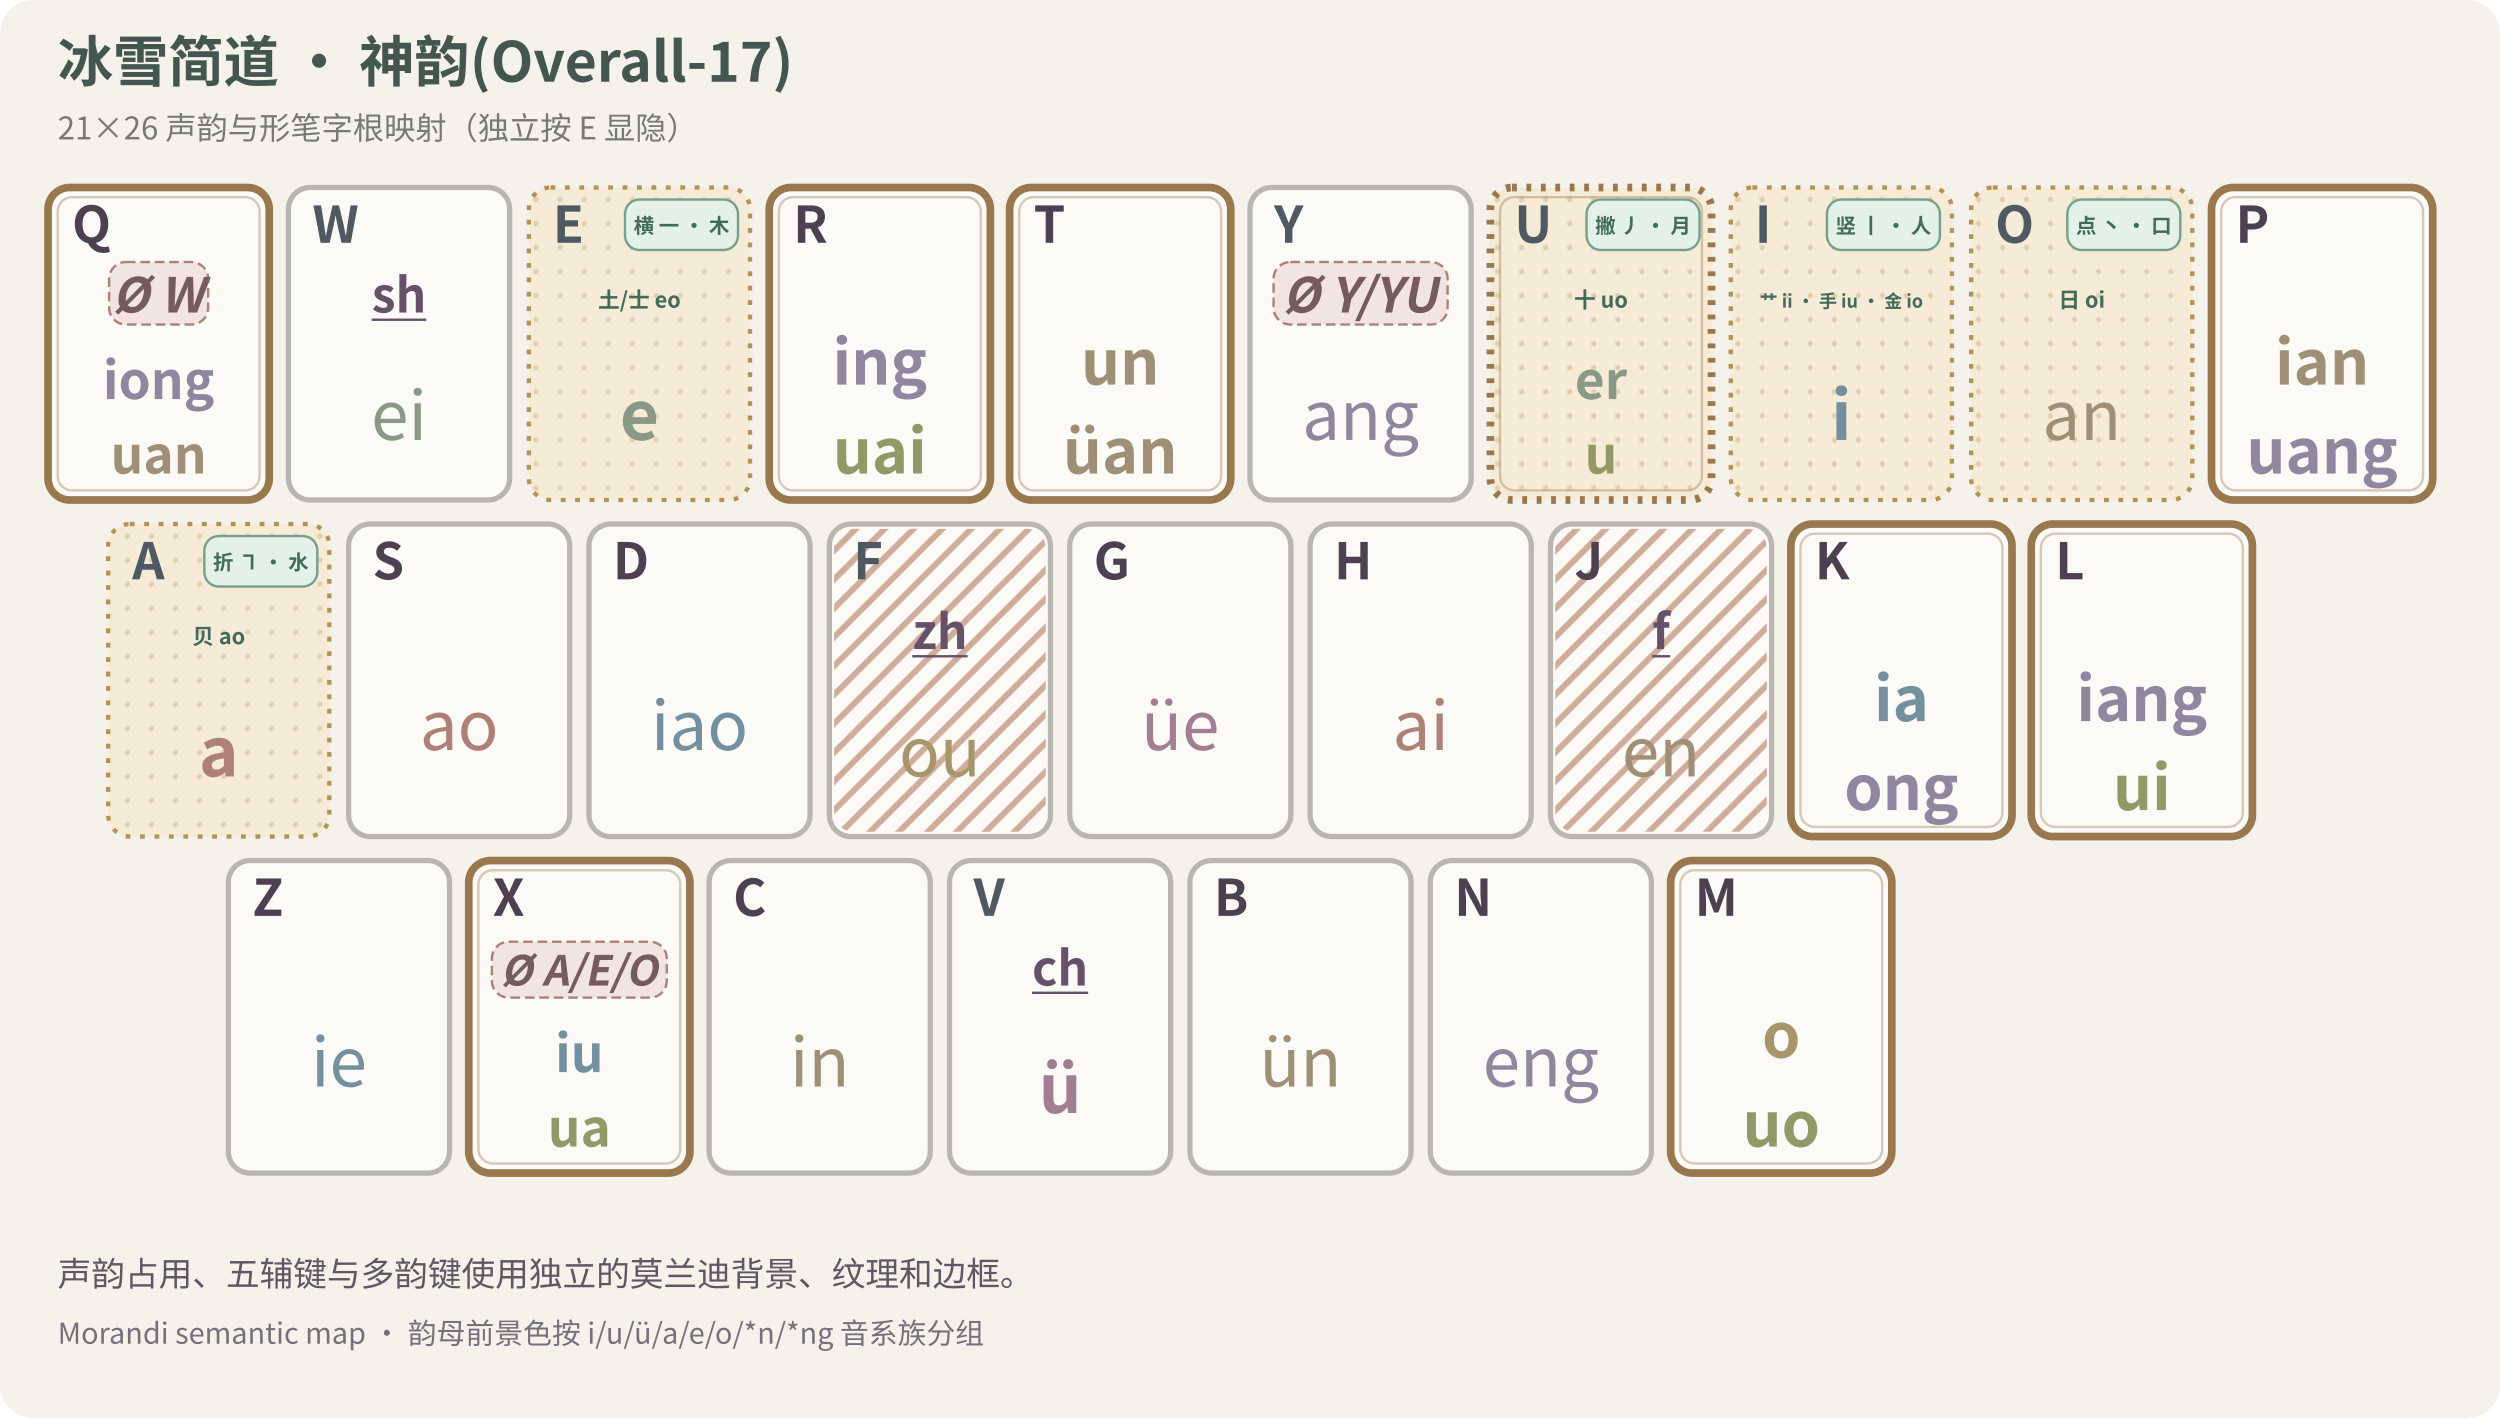
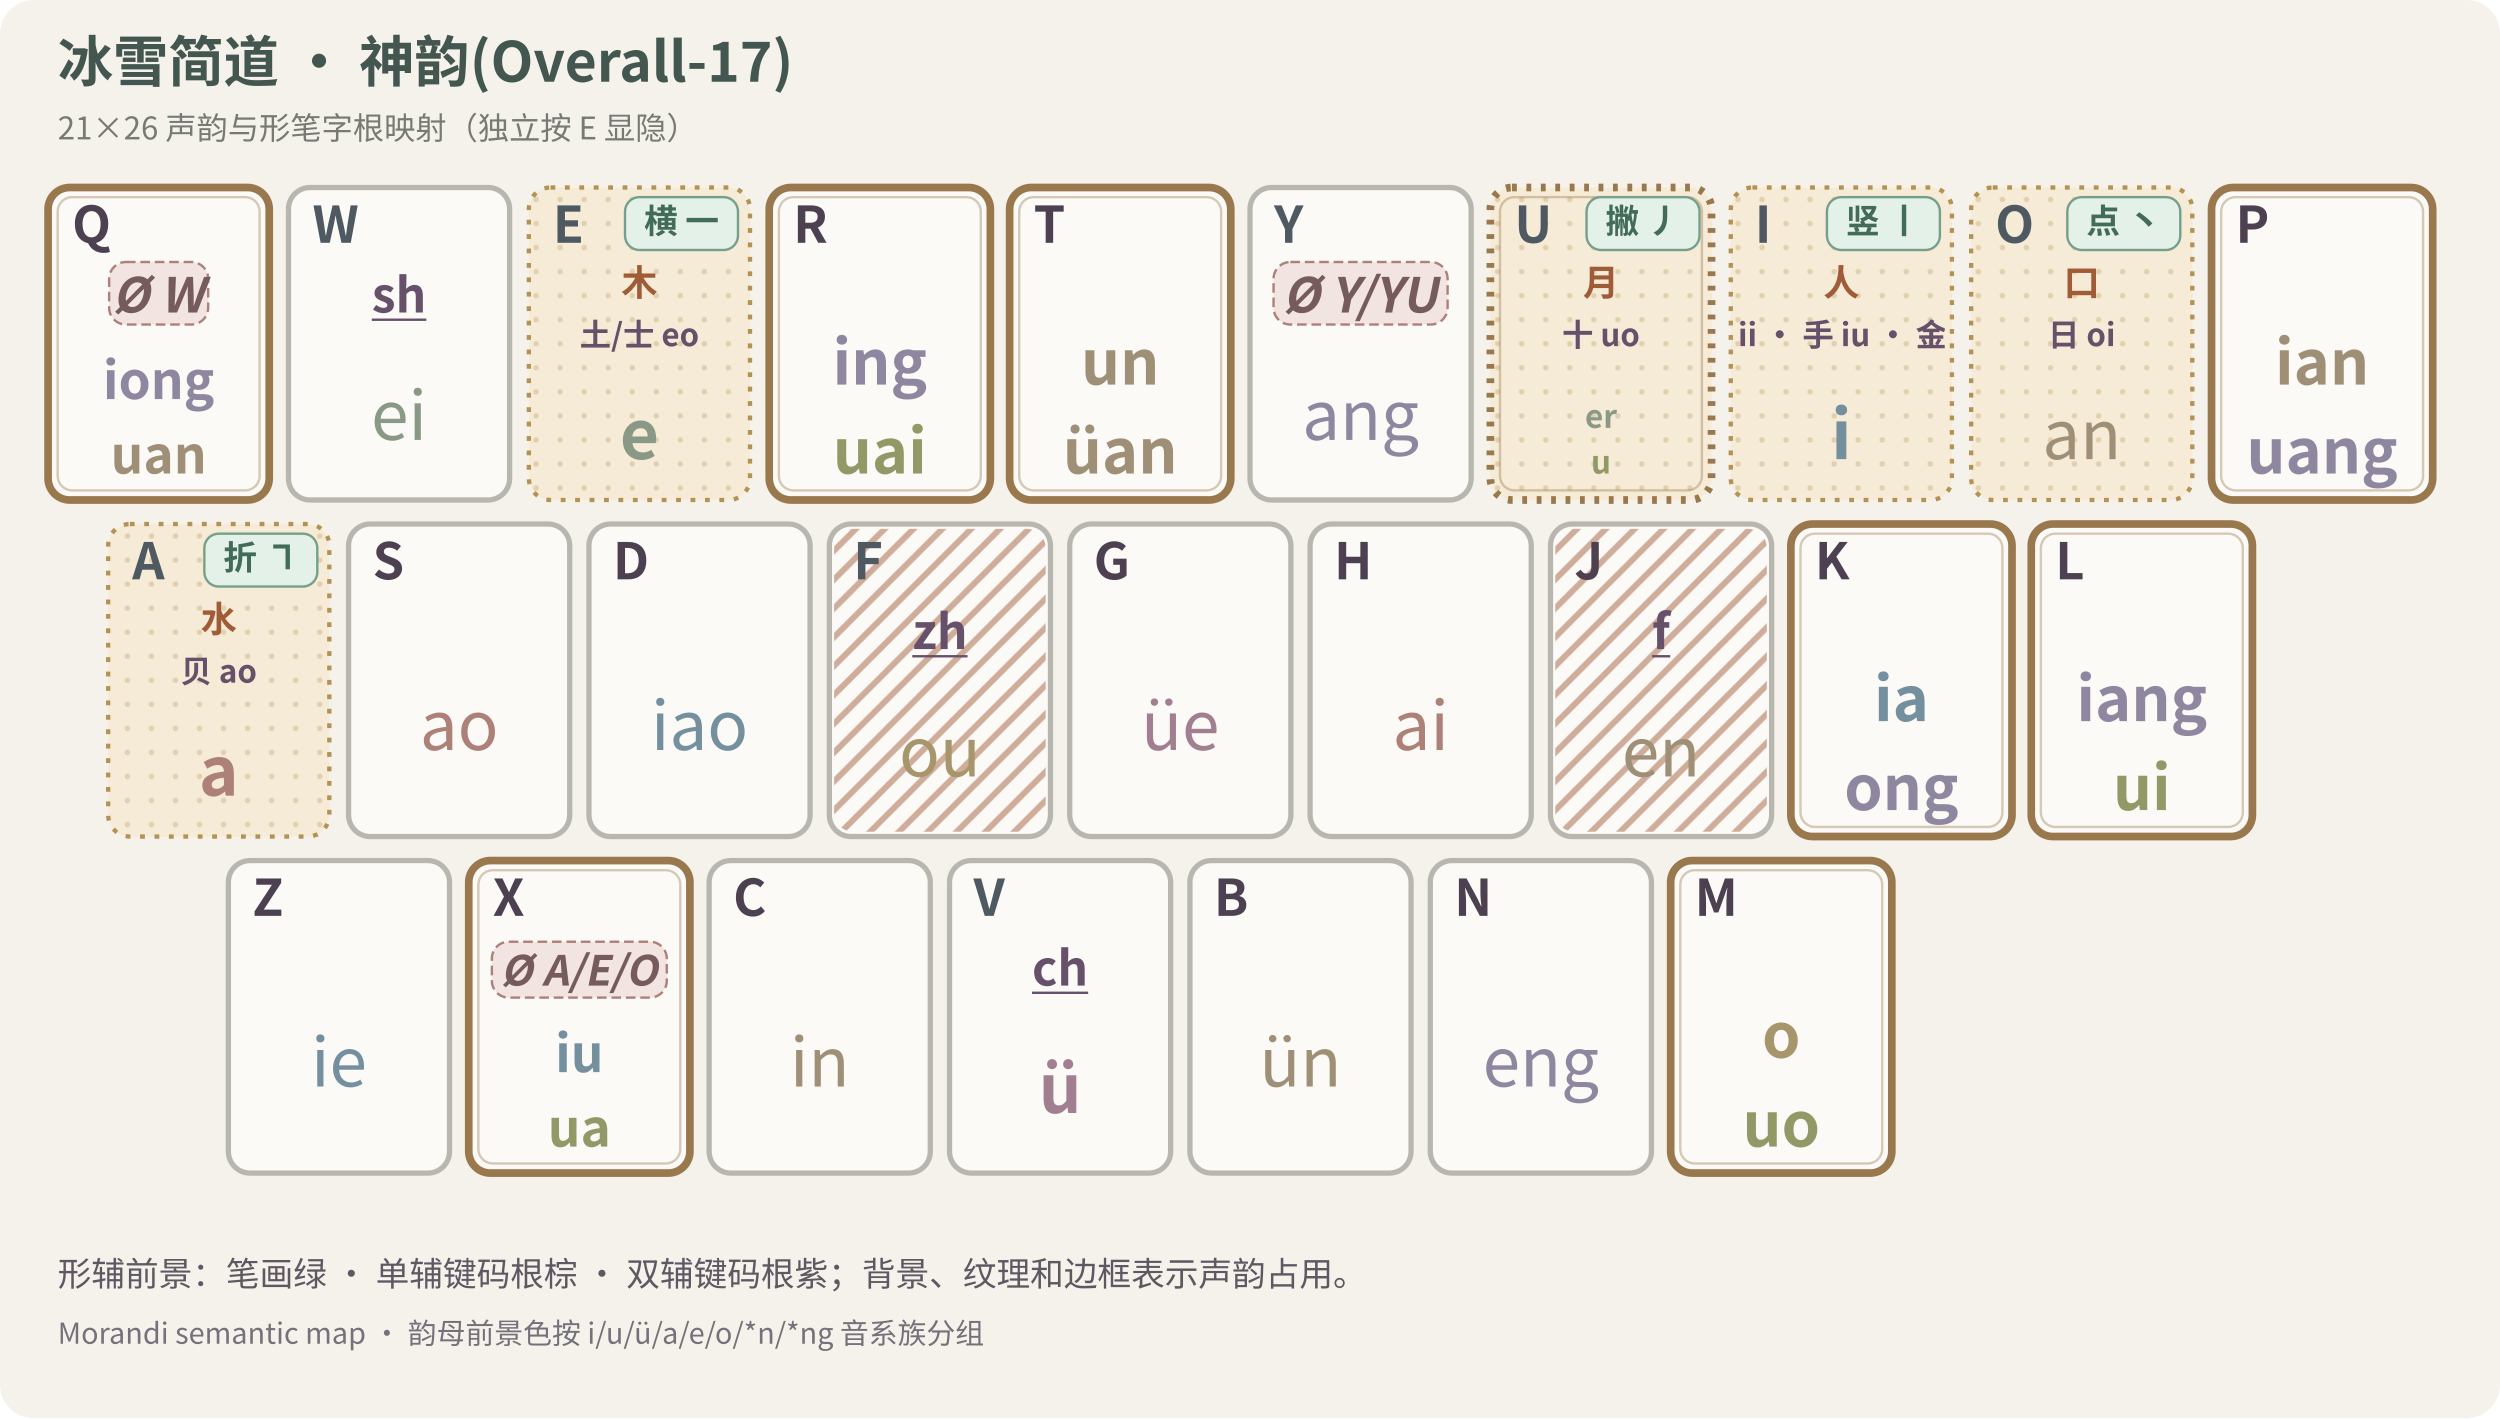
<svg xmlns="http://www.w3.org/2000/svg" class="keysvg nf4-keysvg" viewBox="0 0 1040 590" role="img" aria-labelledby="title desc">
  <defs>
    <pattern id="nf4-both" width="12" height="12" patternUnits="userSpaceOnUse">
      <rect width="12" height="12" fill="#fbfaf7" />
    </pattern>
    <pattern id="nf4-ionly" width="9" height="9" patternUnits="userSpaceOnUse">
      <rect width="9" height="9" fill="#e3eef4" />
      <path d="M2 0V9M7 0V9" stroke="#7399ad" stroke-opacity=".18" />
    </pattern>
    <pattern id="nf4-ronly" width="10" height="10" patternUnits="userSpaceOnUse">
      <rect width="10" height="10" fill="#f6ebd6" />
      <circle cx="3" cy="3" r="1.15" fill="#b39253" fill-opacity=".3" />
    </pattern>
    <pattern id="nf4-none" width="10" height="10" patternUnits="userSpaceOnUse">
      <rect width="10" height="10" fill="#eeece8" />
      <path d="M0 10L10 0" stroke="#aaa6a4" stroke-opacity=".14" />
    </pattern>
    <pattern id="nf4-multi" width="9" height="9" patternUnits="userSpaceOnUse">
      <rect width="9" height="9" fill="#f8efe2" />
      <path d="M-2 2L2-2M0 9L9 0M7 11L11 7" stroke="#9a784e" stroke-width="1.6" stroke-opacity=".27" />
    </pattern>
    <pattern id="nf4-anchor" width="12" height="12" patternUnits="userSpaceOnUse">
      <path d="M-3 3L3-3M0 12L12 0M9 15L15 9" stroke="#a05b37" stroke-width="2.5" stroke-opacity=".48" />
    </pattern>
  </defs>
  <rect width="1040" height="590" rx="14" fill="#f5f2ec" />
  <text x="24" y="34" font-family="Microsoft YaHei UI, Noto Sans CJK SC, sans-serif" font-size="23" fill="#445650" text-anchor="start" font-weight="760">冰雪简道 · 神韵(Overall-17)</text>
  <text x="24" y="58" font-family="Microsoft YaHei UI, Noto Sans CJK SC, sans-serif" font-size="13" fill="#767a73" text-anchor="start" font-weight="500">21×26 声韵与形笔字根映射（独立按 E 显隐）</text>
  <g data-key="Q" data-role="sound" data-multi="true">
    <clipPath id="snow_shenyun_shape-clip-0-0">
      <rect x="23" y="81" width="86" height="124" rx="7" />
    </clipPath>
    <rect x="20" y="78" width="92" height="130" rx="9" fill="#fbfaf7" stroke="#9a784e" stroke-width="3.2" />
    <rect x="24" y="82" width="84" height="122" rx="6" fill="none" stroke="#9a784e" stroke-opacity=".38" />
    <g clip-path="url(#snow_shenyun_shape-clip-0-0)">
      <text x="30" y="101" font-family="Microsoft YaHei UI, Noto Sans CJK SC, sans-serif" font-size="21" fill="#4d4050" text-anchor="start" font-weight="800">Q</text>
      <rect x="45.4" y="109" width="41.2" height="26" rx="7" fill="#f1e4e1" stroke="#ad8178" stroke-dasharray="4 2" />
      <text x="66" y="130" text-anchor="middle" font-family="Microsoft YaHei UI, Noto Sans CJK SC, sans-serif" font-size="20" font-weight="700" font-style="italic" fill="#765b5c">Ø W</text>
      <text x="66" y="166" font-family="Microsoft YaHei UI, Noto Sans CJK SC, sans-serif" font-size="21.39" fill="#8f879f" text-anchor="middle" font-weight="650">iong</text>
      <text x="66" y="197" font-family="Microsoft YaHei UI, Noto Sans CJK SC, sans-serif" font-size="21.39" fill="#9f8f76" text-anchor="middle" font-weight="650">uan</text>
    </g>
  </g>
  <g data-key="W" data-role="sound">
    <clipPath id="snow_shenyun_shape-clip-0-1">
      <rect x="123" y="81" width="86" height="124" rx="7" />
    </clipPath>
    <rect x="120" y="78" width="92" height="130" rx="9" fill="#fbfaf7" stroke="#b8b7af" stroke-width="2.2" />
    <g clip-path="url(#snow_shenyun_shape-clip-0-1)">
      <text x="130" y="101" font-family="Microsoft YaHei UI, Noto Sans CJK SC, sans-serif" font-size="21" fill="#4f5962" text-anchor="start" font-weight="680">W</text>
      <text x="166" y="130" text-anchor="middle" font-family="Microsoft YaHei UI, Noto Sans CJK SC, sans-serif" font-size="20" font-weight="700" text-decoration="underline" fill="#66506a">sh</text>
      <text x="166" y="183" font-family="Microsoft YaHei UI, Noto Sans CJK SC, sans-serif" font-size="28" fill="#899985" text-anchor="middle" font-weight="540">ei</text>
    </g>
  </g>
  <g data-key="E" data-role="rhyme-auxiliary">
    <clipPath id="snow_shenyun_shape-clip-0-2">
      <rect x="223" y="81" width="86" height="124" rx="7" />
    </clipPath>
    <rect x="220" y="78" width="92" height="130" rx="9" fill="url(#nf4-ronly)" stroke="#b39253" stroke-width="1.8" stroke-dasharray="2 4" />
    <g clip-path="url(#snow_shenyun_shape-clip-0-2)">
      <text x="230" y="101" font-family="Microsoft YaHei UI, Noto Sans CJK SC, sans-serif" font-size="21" fill="#4f5962" text-anchor="start" font-weight="680">E</text>
-       <rect x="260" y="83" width="47" height="21" rx="6" fill="#e4f1e9" stroke="#77a08c" />
-       <text x="283.5" y="97" font-family="Microsoft YaHei UI, Noto Sans CJK SC, sans-serif" font-size="8.5" fill="#426b59" text-anchor="middle" font-weight="750">横 一 · 木</text>
-       <text x="266" y="128" font-family="Microsoft YaHei UI, Noto Sans CJK SC, sans-serif" font-size="9" fill="#426b59" text-anchor="middle" font-weight="650">土/士 eo</text>
-       <text x="266" y="183" font-family="Microsoft YaHei UI, Noto Sans CJK SC, sans-serif" font-size="28" fill="#899985" text-anchor="middle" font-weight="800">e</text>
+       <rect x="260" y="82" width="47" height="22" rx="6" fill="#e4f1e9" stroke="#77a08c" />
+       <text x="283.5" y="97" font-family="Microsoft YaHei UI, Noto Sans CJK SC, sans-serif" font-size="14" fill="#426b59" text-anchor="middle" font-weight="750" data-aux-kind="stroke">横 一</text>
+       <text x="266" y="123" font-family="Microsoft YaHei UI, Noto Sans CJK SC, sans-serif" font-size="15" fill="#a05b37" text-anchor="middle" font-weight="750" data-aux-kind="single-root">木</text>
+       <text x="266" y="144" font-family="Microsoft YaHei UI, Noto Sans CJK SC, sans-serif" font-size="13" fill="#66506a" text-anchor="middle" font-weight="650" data-aux-kind="double-root">土/士 eo</text>
+       <text x="266" y="191" font-family="Microsoft YaHei UI, Noto Sans CJK SC, sans-serif" font-size="28" fill="#899985" text-anchor="middle" font-weight="800">e</text>
    </g>
  </g>
  <g data-key="R" data-role="sound" data-multi="true">
    <clipPath id="snow_shenyun_shape-clip-0-3">
      <rect x="323" y="81" width="86" height="124" rx="7" />
    </clipPath>
    <rect x="320" y="78" width="92" height="130" rx="9" fill="#fbfaf7" stroke="#9a784e" stroke-width="3.2" />
    <rect x="324" y="82" width="84" height="122" rx="6" fill="none" stroke="#9a784e" stroke-opacity=".38" />
    <g clip-path="url(#snow_shenyun_shape-clip-0-3)">
      <text x="330" y="101" font-family="Microsoft YaHei UI, Noto Sans CJK SC, sans-serif" font-size="21" fill="#4d4050" text-anchor="start" font-weight="800">R</text>
      <text x="366" y="160" font-family="Microsoft YaHei UI, Noto Sans CJK SC, sans-serif" font-size="25.53" fill="#8f879f" text-anchor="middle" font-weight="650">ing</text>
      <text x="366" y="197" font-family="Microsoft YaHei UI, Noto Sans CJK SC, sans-serif" font-size="25.53" fill="#929967" text-anchor="middle" font-weight="650">uai</text>
    </g>
  </g>
  <g data-key="T" data-role="sound" data-multi="true">
    <clipPath id="snow_shenyun_shape-clip-0-4">
      <rect x="423" y="81" width="86" height="124" rx="7" />
    </clipPath>
    <rect x="420" y="78" width="92" height="130" rx="9" fill="#fbfaf7" stroke="#9a784e" stroke-width="3.2" />
    <rect x="424" y="82" width="84" height="122" rx="6" fill="none" stroke="#9a784e" stroke-opacity=".38" />
    <g clip-path="url(#snow_shenyun_shape-clip-0-4)">
      <text x="430" y="101" font-family="Microsoft YaHei UI, Noto Sans CJK SC, sans-serif" font-size="21" fill="#4d4050" text-anchor="start" font-weight="800">T</text>
      <text x="466" y="160" font-family="Microsoft YaHei UI, Noto Sans CJK SC, sans-serif" font-size="25.53" fill="#9f8f76" text-anchor="middle" font-weight="650">un</text>
      <text x="466" y="197" font-family="Microsoft YaHei UI, Noto Sans CJK SC, sans-serif" font-size="25.53" fill="#9f8f76" text-anchor="middle" font-weight="650">üan</text>
    </g>
  </g>
  <g data-key="Y" data-role="sound">
    <clipPath id="snow_shenyun_shape-clip-0-5">
      <rect x="523" y="81" width="86" height="124" rx="7" />
    </clipPath>
    <rect x="520" y="78" width="92" height="130" rx="9" fill="#fbfaf7" stroke="#b8b7af" stroke-width="2.2" />
    <g clip-path="url(#snow_shenyun_shape-clip-0-5)">
      <text x="530" y="101" font-family="Microsoft YaHei UI, Noto Sans CJK SC, sans-serif" font-size="21" fill="#4f5962" text-anchor="start" font-weight="680">Y</text>
      <rect x="529.8" y="109" width="72.4" height="26" rx="7" fill="#f1e4e1" stroke="#ad8178" stroke-dasharray="4 2" />
      <text x="566" y="130" text-anchor="middle" font-family="Microsoft YaHei UI, Noto Sans CJK SC, sans-serif" font-size="20" font-weight="700" font-style="italic" fill="#765b5c">Ø Y/YU</text>
      <text x="566" y="183" font-family="Microsoft YaHei UI, Noto Sans CJK SC, sans-serif" font-size="28" fill="#8f879f" text-anchor="middle" font-weight="540">ang</text>
    </g>
  </g>
  <g data-key="U" data-role="rhyme-auxiliary" data-multi="true">
    <clipPath id="snow_shenyun_shape-clip-0-6">
      <rect x="623" y="81" width="86" height="124" rx="7" />
    </clipPath>
    <rect x="620" y="78" width="92" height="130" rx="9" fill="url(#nf4-ronly)" stroke="#9a784e" stroke-width="3.2" stroke-dasharray="2 4" />
    <rect x="624" y="82" width="84" height="122" rx="6" fill="none" stroke="#9a784e" stroke-opacity=".38" />
    <g clip-path="url(#snow_shenyun_shape-clip-0-6)">
      <text x="630" y="101" font-family="Microsoft YaHei UI, Noto Sans CJK SC, sans-serif" font-size="21" fill="#4f5962" text-anchor="start" font-weight="680">U</text>
-       <rect x="660" y="83" width="47" height="21" rx="6" fill="#e4f1e9" stroke="#77a08c" />
-       <text x="683.5" y="97" font-family="Microsoft YaHei UI, Noto Sans CJK SC, sans-serif" font-size="8.5" fill="#426b59" text-anchor="middle" font-weight="750">撇 丿 · 月</text>
-       <text x="666" y="128" font-family="Microsoft YaHei UI, Noto Sans CJK SC, sans-serif" font-size="9" fill="#426b59" text-anchor="middle" font-weight="650">十 uo</text>
-       <text x="666" y="166" font-family="Microsoft YaHei UI, Noto Sans CJK SC, sans-serif" font-size="21.39" fill="#899985" text-anchor="middle" font-weight="650">er</text>
-       <text x="666" y="197" font-family="Microsoft YaHei UI, Noto Sans CJK SC, sans-serif" font-size="21.39" fill="#929967" text-anchor="middle" font-weight="800">u</text>
+       <rect x="660" y="82" width="47" height="22" rx="6" fill="#e4f1e9" stroke="#77a08c" />
+       <text x="683.5" y="97" font-family="Microsoft YaHei UI, Noto Sans CJK SC, sans-serif" font-size="14" fill="#426b59" text-anchor="middle" font-weight="750" data-aux-kind="stroke">撇 丿</text>
+       <text x="666" y="123" font-family="Microsoft YaHei UI, Noto Sans CJK SC, sans-serif" font-size="15" fill="#a05b37" text-anchor="middle" font-weight="750" data-aux-kind="single-root">月</text>
+       <text x="666" y="144" font-family="Microsoft YaHei UI, Noto Sans CJK SC, sans-serif" font-size="13" fill="#66506a" text-anchor="middle" font-weight="650" data-aux-kind="double-root">十 uo</text>
+       <text x="666" y="178" font-family="Microsoft YaHei UI, Noto Sans CJK SC, sans-serif" font-size="13.11" fill="#899985" text-anchor="middle" font-weight="650">er</text>
+       <text x="666" y="197" font-family="Microsoft YaHei UI, Noto Sans CJK SC, sans-serif" font-size="13.11" fill="#929967" text-anchor="middle" font-weight="800">u</text>
    </g>
  </g>
  <g data-key="I" data-role="rhyme-auxiliary">
    <clipPath id="snow_shenyun_shape-clip-0-7">
      <rect x="723" y="81" width="86" height="124" rx="7" />
    </clipPath>
    <rect x="720" y="78" width="92" height="130" rx="9" fill="url(#nf4-ronly)" stroke="#b39253" stroke-width="1.8" stroke-dasharray="2 4" />
    <g clip-path="url(#snow_shenyun_shape-clip-0-7)">
      <text x="730" y="101" font-family="Microsoft YaHei UI, Noto Sans CJK SC, sans-serif" font-size="21" fill="#4f5962" text-anchor="start" font-weight="680">I</text>
-       <rect x="760" y="83" width="47" height="21" rx="6" fill="#e4f1e9" stroke="#77a08c" />
-       <text x="783.5" y="97" font-family="Microsoft YaHei UI, Noto Sans CJK SC, sans-serif" font-size="8.5" fill="#426b59" text-anchor="middle" font-weight="750">竖 丨 · 人</text>
-       <text x="766" y="128" font-family="Microsoft YaHei UI, Noto Sans CJK SC, sans-serif" font-size="7.5" fill="#426b59" text-anchor="middle" font-weight="650">艹 ii · 手 iu · 金 io</text>
-       <text x="766" y="183" font-family="Microsoft YaHei UI, Noto Sans CJK SC, sans-serif" font-size="28" fill="#748f9e" text-anchor="middle" font-weight="800">i</text>
+       <rect x="760" y="82" width="47" height="22" rx="6" fill="#e4f1e9" stroke="#77a08c" />
+       <text x="783.5" y="97" font-family="Microsoft YaHei UI, Noto Sans CJK SC, sans-serif" font-size="14" fill="#426b59" text-anchor="middle" font-weight="750" data-aux-kind="stroke">竖 丨</text>
+       <text x="766" y="123" font-family="Microsoft YaHei UI, Noto Sans CJK SC, sans-serif" font-size="15" fill="#a05b37" text-anchor="middle" font-weight="750" data-aux-kind="single-root">人</text>
+       <text x="766" y="144" font-family="Microsoft YaHei UI, Noto Sans CJK SC, sans-serif" font-size="13" fill="#66506a" text-anchor="middle" font-weight="650" data-aux-kind="double-root" textLength="76" lengthAdjust="spacingAndGlyphs">艹 ii · 手 iu · 金 io</text>
+       <text x="766" y="191" font-family="Microsoft YaHei UI, Noto Sans CJK SC, sans-serif" font-size="28" fill="#748f9e" text-anchor="middle" font-weight="800">i</text>
    </g>
  </g>
  <g data-key="O" data-role="rhyme-auxiliary">
    <clipPath id="snow_shenyun_shape-clip-0-8">
      <rect x="823" y="81" width="86" height="124" rx="7" />
    </clipPath>
    <rect x="820" y="78" width="92" height="130" rx="9" fill="url(#nf4-ronly)" stroke="#b39253" stroke-width="1.8" stroke-dasharray="2 4" />
    <g clip-path="url(#snow_shenyun_shape-clip-0-8)">
      <text x="830" y="101" font-family="Microsoft YaHei UI, Noto Sans CJK SC, sans-serif" font-size="21" fill="#4f5962" text-anchor="start" font-weight="680">O</text>
-       <rect x="860" y="83" width="47" height="21" rx="6" fill="#e4f1e9" stroke="#77a08c" />
-       <text x="883.5" y="97" font-family="Microsoft YaHei UI, Noto Sans CJK SC, sans-serif" font-size="8.5" fill="#426b59" text-anchor="middle" font-weight="750">点 丶 · 口</text>
-       <text x="866" y="128" font-family="Microsoft YaHei UI, Noto Sans CJK SC, sans-serif" font-size="9" fill="#426b59" text-anchor="middle" font-weight="650">日 oi</text>
-       <text x="866" y="183" font-family="Microsoft YaHei UI, Noto Sans CJK SC, sans-serif" font-size="28" fill="#9f8f76" text-anchor="middle" font-weight="540">an</text>
+       <rect x="860" y="82" width="47" height="22" rx="6" fill="#e4f1e9" stroke="#77a08c" />
+       <text x="883.5" y="97" font-family="Microsoft YaHei UI, Noto Sans CJK SC, sans-serif" font-size="14" fill="#426b59" text-anchor="middle" font-weight="750" data-aux-kind="stroke">点 丶</text>
+       <text x="866" y="123" font-family="Microsoft YaHei UI, Noto Sans CJK SC, sans-serif" font-size="15" fill="#a05b37" text-anchor="middle" font-weight="750" data-aux-kind="single-root">口</text>
+       <text x="866" y="144" font-family="Microsoft YaHei UI, Noto Sans CJK SC, sans-serif" font-size="13" fill="#66506a" text-anchor="middle" font-weight="650" data-aux-kind="double-root">日 oi</text>
+       <text x="866" y="191" font-family="Microsoft YaHei UI, Noto Sans CJK SC, sans-serif" font-size="28" fill="#9f8f76" text-anchor="middle" font-weight="540">an</text>
    </g>
  </g>
  <g data-key="P" data-role="sound" data-multi="true">
    <clipPath id="snow_shenyun_shape-clip-0-9">
      <rect x="923" y="81" width="86" height="124" rx="7" />
    </clipPath>
    <rect x="920" y="78" width="92" height="130" rx="9" fill="#fbfaf7" stroke="#9a784e" stroke-width="3.2" />
    <rect x="924" y="82" width="84" height="122" rx="6" fill="none" stroke="#9a784e" stroke-opacity=".38" />
    <g clip-path="url(#snow_shenyun_shape-clip-0-9)">
      <text x="930" y="101" font-family="Microsoft YaHei UI, Noto Sans CJK SC, sans-serif" font-size="21" fill="#4d4050" text-anchor="start" font-weight="800">P</text>
      <text x="966" y="160" font-family="Microsoft YaHei UI, Noto Sans CJK SC, sans-serif" font-size="25.53" fill="#9f8f76" text-anchor="middle" font-weight="650">ian</text>
      <text x="966" y="197" font-family="Microsoft YaHei UI, Noto Sans CJK SC, sans-serif" font-size="25.53" fill="#8f879f" text-anchor="middle" font-weight="650">uang</text>
    </g>
  </g>
  <g data-key="A" data-role="rhyme-auxiliary">
    <clipPath id="snow_shenyun_shape-clip-1-0">
      <rect x="48" y="221" width="86" height="124" rx="7" />
    </clipPath>
    <rect x="45" y="218" width="92" height="130" rx="9" fill="url(#nf4-ronly)" stroke="#b39253" stroke-width="1.8" stroke-dasharray="2 4" />
    <g clip-path="url(#snow_shenyun_shape-clip-1-0)">
      <text x="55" y="241" font-family="Microsoft YaHei UI, Noto Sans CJK SC, sans-serif" font-size="21" fill="#4f5962" text-anchor="start" font-weight="680">A</text>
-       <rect x="85" y="223" width="47" height="21" rx="6" fill="#e4f1e9" stroke="#77a08c" />
-       <text x="108.5" y="237" font-family="Microsoft YaHei UI, Noto Sans CJK SC, sans-serif" font-size="8.5" fill="#426b59" text-anchor="middle" font-weight="750">折 ㇕ · 水</text>
-       <text x="91" y="268" font-family="Microsoft YaHei UI, Noto Sans CJK SC, sans-serif" font-size="9" fill="#426b59" text-anchor="middle" font-weight="650">贝 ao</text>
-       <text x="91" y="323" font-family="Microsoft YaHei UI, Noto Sans CJK SC, sans-serif" font-size="28" fill="#ad8178" text-anchor="middle" font-weight="800">a</text>
+       <rect x="85" y="222" width="47" height="22" rx="6" fill="#e4f1e9" stroke="#77a08c" />
+       <text x="108.5" y="237" font-family="Microsoft YaHei UI, Noto Sans CJK SC, sans-serif" font-size="14" fill="#426b59" text-anchor="middle" font-weight="750" data-aux-kind="stroke">折 ㇕</text>
+       <text x="91" y="263" font-family="Microsoft YaHei UI, Noto Sans CJK SC, sans-serif" font-size="15" fill="#a05b37" text-anchor="middle" font-weight="750" data-aux-kind="single-root">水</text>
+       <text x="91" y="284" font-family="Microsoft YaHei UI, Noto Sans CJK SC, sans-serif" font-size="13" fill="#66506a" text-anchor="middle" font-weight="650" data-aux-kind="double-root">贝 ao</text>
+       <text x="91" y="331" font-family="Microsoft YaHei UI, Noto Sans CJK SC, sans-serif" font-size="28" fill="#ad8178" text-anchor="middle" font-weight="800">a</text>
    </g>
  </g>
  <g data-key="S" data-role="sound">
    <clipPath id="snow_shenyun_shape-clip-1-1">
      <rect x="148" y="221" width="86" height="124" rx="7" />
    </clipPath>
    <rect x="145" y="218" width="92" height="130" rx="9" fill="#fbfaf7" stroke="#b8b7af" stroke-width="2.2" />
    <g clip-path="url(#snow_shenyun_shape-clip-1-1)">
      <text x="155" y="241" font-family="Microsoft YaHei UI, Noto Sans CJK SC, sans-serif" font-size="21" fill="#4d4050" text-anchor="start" font-weight="800">S</text>
      <text x="191" y="312" font-family="Microsoft YaHei UI, Noto Sans CJK SC, sans-serif" font-size="28" fill="#ad8178" text-anchor="middle" font-weight="540">ao</text>
    </g>
  </g>
  <g data-key="D" data-role="sound">
    <clipPath id="snow_shenyun_shape-clip-1-2">
      <rect x="248" y="221" width="86" height="124" rx="7" />
    </clipPath>
    <rect x="245" y="218" width="92" height="130" rx="9" fill="#fbfaf7" stroke="#b8b7af" stroke-width="2.2" />
    <g clip-path="url(#snow_shenyun_shape-clip-1-2)">
      <text x="255" y="241" font-family="Microsoft YaHei UI, Noto Sans CJK SC, sans-serif" font-size="21" fill="#4d4050" text-anchor="start" font-weight="800">D</text>
      <text x="291" y="312" font-family="Microsoft YaHei UI, Noto Sans CJK SC, sans-serif" font-size="28" fill="#748f9e" text-anchor="middle" font-weight="540">iao</text>
    </g>
  </g>
  <g data-key="F" data-role="sound">
    <clipPath id="snow_shenyun_shape-clip-1-3">
      <rect x="348" y="221" width="86" height="124" rx="7" />
    </clipPath>
    <rect x="345" y="218" width="92" height="130" rx="9" fill="#fbfaf7" stroke="#b8b7af" stroke-width="2.2" />
    <rect x="347" y="220" width="88" height="126" rx="8" fill="url(#nf4-anchor)" pointer-events="none" />
    <g clip-path="url(#snow_shenyun_shape-clip-1-3)">
      <text x="355" y="241" font-family="Microsoft YaHei UI, Noto Sans CJK SC, sans-serif" font-size="21" fill="#4f5962" text-anchor="start" font-weight="680">F</text>
      <text x="391" y="270" text-anchor="middle" font-family="Microsoft YaHei UI, Noto Sans CJK SC, sans-serif" font-size="20" font-weight="700" text-decoration="underline" fill="#66506a">zh</text>
      <text x="391" y="323" font-family="Microsoft YaHei UI, Noto Sans CJK SC, sans-serif" font-size="28" fill="#a7966c" text-anchor="middle" font-weight="540">ou</text>
    </g>
  </g>
  <g data-key="G" data-role="sound">
    <clipPath id="snow_shenyun_shape-clip-1-4">
      <rect x="448" y="221" width="86" height="124" rx="7" />
    </clipPath>
    <rect x="445" y="218" width="92" height="130" rx="9" fill="#fbfaf7" stroke="#b8b7af" stroke-width="2.2" />
    <g clip-path="url(#snow_shenyun_shape-clip-1-4)">
      <text x="455" y="241" font-family="Microsoft YaHei UI, Noto Sans CJK SC, sans-serif" font-size="21" fill="#4d4050" text-anchor="start" font-weight="800">G</text>
      <text x="491" y="312" font-family="Microsoft YaHei UI, Noto Sans CJK SC, sans-serif" font-size="28" fill="#a17f91" text-anchor="middle" font-weight="540">üe</text>
    </g>
  </g>
  <g data-key="H" data-role="sound">
    <clipPath id="snow_shenyun_shape-clip-1-5">
      <rect x="548" y="221" width="86" height="124" rx="7" />
    </clipPath>
    <rect x="545" y="218" width="92" height="130" rx="9" fill="#fbfaf7" stroke="#b8b7af" stroke-width="2.2" />
    <g clip-path="url(#snow_shenyun_shape-clip-1-5)">
      <text x="555" y="241" font-family="Microsoft YaHei UI, Noto Sans CJK SC, sans-serif" font-size="21" fill="#4d4050" text-anchor="start" font-weight="800">H</text>
      <text x="591" y="312" font-family="Microsoft YaHei UI, Noto Sans CJK SC, sans-serif" font-size="28" fill="#ad8178" text-anchor="middle" font-weight="540">ai</text>
    </g>
  </g>
  <g data-key="J" data-role="sound">
    <clipPath id="snow_shenyun_shape-clip-1-6">
      <rect x="648" y="221" width="86" height="124" rx="7" />
    </clipPath>
    <rect x="645" y="218" width="92" height="130" rx="9" fill="#fbfaf7" stroke="#b8b7af" stroke-width="2.2" />
    <rect x="647" y="220" width="88" height="126" rx="8" fill="url(#nf4-anchor)" pointer-events="none" />
    <g clip-path="url(#snow_shenyun_shape-clip-1-6)">
      <text x="655" y="241" font-family="Microsoft YaHei UI, Noto Sans CJK SC, sans-serif" font-size="21" fill="#4d4050" text-anchor="start" font-weight="800">J</text>
      <text x="691" y="270" text-anchor="middle" font-family="Microsoft YaHei UI, Noto Sans CJK SC, sans-serif" font-size="20" font-weight="700" text-decoration="underline" fill="#66506a">f</text>
      <text x="691" y="323" font-family="Microsoft YaHei UI, Noto Sans CJK SC, sans-serif" font-size="28" fill="#9f8f76" text-anchor="middle" font-weight="540">en</text>
    </g>
  </g>
  <g data-key="K" data-role="sound" data-multi="true">
    <clipPath id="snow_shenyun_shape-clip-1-7">
      <rect x="748" y="221" width="86" height="124" rx="7" />
    </clipPath>
    <rect x="745" y="218" width="92" height="130" rx="9" fill="#fbfaf7" stroke="#9a784e" stroke-width="3.2" />
    <rect x="749" y="222" width="84" height="122" rx="6" fill="none" stroke="#9a784e" stroke-opacity=".38" />
    <g clip-path="url(#snow_shenyun_shape-clip-1-7)">
      <text x="755" y="241" font-family="Microsoft YaHei UI, Noto Sans CJK SC, sans-serif" font-size="21" fill="#4d4050" text-anchor="start" font-weight="800">K</text>
      <text x="791" y="300" font-family="Microsoft YaHei UI, Noto Sans CJK SC, sans-serif" font-size="25.53" fill="#748f9e" text-anchor="middle" font-weight="650">ia</text>
      <text x="791" y="337" font-family="Microsoft YaHei UI, Noto Sans CJK SC, sans-serif" font-size="25.53" fill="#8f879f" text-anchor="middle" font-weight="650">ong</text>
    </g>
  </g>
  <g data-key="L" data-role="sound" data-multi="true">
    <clipPath id="snow_shenyun_shape-clip-1-8">
      <rect x="848" y="221" width="86" height="124" rx="7" />
    </clipPath>
    <rect x="845" y="218" width="92" height="130" rx="9" fill="#fbfaf7" stroke="#9a784e" stroke-width="3.2" />
    <rect x="849" y="222" width="84" height="122" rx="6" fill="none" stroke="#9a784e" stroke-opacity=".38" />
    <g clip-path="url(#snow_shenyun_shape-clip-1-8)">
      <text x="855" y="241" font-family="Microsoft YaHei UI, Noto Sans CJK SC, sans-serif" font-size="21" fill="#4d4050" text-anchor="start" font-weight="800">L</text>
      <text x="891" y="300" font-family="Microsoft YaHei UI, Noto Sans CJK SC, sans-serif" font-size="25.53" fill="#8f879f" text-anchor="middle" font-weight="650">iang</text>
      <text x="891" y="337" font-family="Microsoft YaHei UI, Noto Sans CJK SC, sans-serif" font-size="25.53" fill="#929967" text-anchor="middle" font-weight="650">ui</text>
    </g>
  </g>
  <g data-key="Z" data-role="sound">
    <clipPath id="snow_shenyun_shape-clip-2-0">
      <rect x="98" y="361" width="86" height="124" rx="7" />
    </clipPath>
    <rect x="95" y="358" width="92" height="130" rx="9" fill="#fbfaf7" stroke="#b8b7af" stroke-width="2.2" />
    <g clip-path="url(#snow_shenyun_shape-clip-2-0)">
      <text x="105" y="381" font-family="Microsoft YaHei UI, Noto Sans CJK SC, sans-serif" font-size="21" fill="#4d4050" text-anchor="start" font-weight="800">Z</text>
      <text x="141" y="452" font-family="Microsoft YaHei UI, Noto Sans CJK SC, sans-serif" font-size="28" fill="#748f9e" text-anchor="middle" font-weight="540">ie</text>
    </g>
  </g>
  <g data-key="X" data-role="sound" data-multi="true">
    <clipPath id="snow_shenyun_shape-clip-2-1">
      <rect x="198" y="361" width="86" height="124" rx="7" />
    </clipPath>
    <rect x="195" y="358" width="92" height="130" rx="9" fill="#fbfaf7" stroke="#9a784e" stroke-width="3.2" />
    <rect x="199" y="362" width="84" height="122" rx="6" fill="none" stroke="#9a784e" stroke-opacity=".38" />
    <g clip-path="url(#snow_shenyun_shape-clip-2-1)">
      <text x="205" y="381" font-family="Microsoft YaHei UI, Noto Sans CJK SC, sans-serif" font-size="21" fill="#4d4050" text-anchor="start" font-weight="800">X</text>
      <rect x="204.621" y="391.759" width="72.759" height="23.241" rx="7" fill="#f1e4e1" stroke="#ad8178" stroke-dasharray="4 2" />
      <text x="241" y="410" text-anchor="middle" font-family="Microsoft YaHei UI, Noto Sans CJK SC, sans-serif" font-size="17.241" font-weight="700" font-style="italic" fill="#765b5c">Ø A/E/O</text>
      <text x="241" y="446" font-family="Microsoft YaHei UI, Noto Sans CJK SC, sans-serif" font-size="21.39" fill="#748f9e" text-anchor="middle" font-weight="650">iu</text>
      <text x="241" y="477" font-family="Microsoft YaHei UI, Noto Sans CJK SC, sans-serif" font-size="21.39" fill="#929967" text-anchor="middle" font-weight="650">ua</text>
    </g>
  </g>
  <g data-key="C" data-role="sound">
    <clipPath id="snow_shenyun_shape-clip-2-2">
      <rect x="298" y="361" width="86" height="124" rx="7" />
    </clipPath>
    <rect x="295" y="358" width="92" height="130" rx="9" fill="#fbfaf7" stroke="#b8b7af" stroke-width="2.2" />
    <g clip-path="url(#snow_shenyun_shape-clip-2-2)">
      <text x="305" y="381" font-family="Microsoft YaHei UI, Noto Sans CJK SC, sans-serif" font-size="21" fill="#4d4050" text-anchor="start" font-weight="800">C</text>
      <text x="341" y="452" font-family="Microsoft YaHei UI, Noto Sans CJK SC, sans-serif" font-size="28" fill="#9f8f76" text-anchor="middle" font-weight="540">in</text>
    </g>
  </g>
  <g data-key="V" data-role="sound">
    <clipPath id="snow_shenyun_shape-clip-2-3">
      <rect x="398" y="361" width="86" height="124" rx="7" />
    </clipPath>
    <rect x="395" y="358" width="92" height="130" rx="9" fill="#fbfaf7" stroke="#b8b7af" stroke-width="2.2" />
    <g clip-path="url(#snow_shenyun_shape-clip-2-3)">
      <text x="405" y="381" font-family="Microsoft YaHei UI, Noto Sans CJK SC, sans-serif" font-size="21" fill="#4f5962" text-anchor="start" font-weight="680">V</text>
      <text x="441" y="410" text-anchor="middle" font-family="Microsoft YaHei UI, Noto Sans CJK SC, sans-serif" font-size="20" font-weight="700" text-decoration="underline" fill="#66506a">ch</text>
      <text x="441" y="463" font-family="Microsoft YaHei UI, Noto Sans CJK SC, sans-serif" font-size="28" fill="#a17f91" text-anchor="middle" font-weight="800">ü</text>
    </g>
  </g>
  <g data-key="B" data-role="sound">
    <clipPath id="snow_shenyun_shape-clip-2-4">
      <rect x="498" y="361" width="86" height="124" rx="7" />
    </clipPath>
    <rect x="495" y="358" width="92" height="130" rx="9" fill="#fbfaf7" stroke="#b8b7af" stroke-width="2.2" />
    <g clip-path="url(#snow_shenyun_shape-clip-2-4)">
      <text x="505" y="381" font-family="Microsoft YaHei UI, Noto Sans CJK SC, sans-serif" font-size="21" fill="#4d4050" text-anchor="start" font-weight="800">B</text>
      <text x="541" y="452" font-family="Microsoft YaHei UI, Noto Sans CJK SC, sans-serif" font-size="28" fill="#9f8f76" text-anchor="middle" font-weight="540">ün</text>
    </g>
  </g>
  <g data-key="N" data-role="sound">
    <clipPath id="snow_shenyun_shape-clip-2-5">
      <rect x="598" y="361" width="86" height="124" rx="7" />
    </clipPath>
    <rect x="595" y="358" width="92" height="130" rx="9" fill="#fbfaf7" stroke="#b8b7af" stroke-width="2.2" />
    <g clip-path="url(#snow_shenyun_shape-clip-2-5)">
      <text x="605" y="381" font-family="Microsoft YaHei UI, Noto Sans CJK SC, sans-serif" font-size="21" fill="#4d4050" text-anchor="start" font-weight="800">N</text>
      <text x="641" y="452" font-family="Microsoft YaHei UI, Noto Sans CJK SC, sans-serif" font-size="28" fill="#8f879f" text-anchor="middle" font-weight="540">eng</text>
    </g>
  </g>
  <g data-key="M" data-role="sound" data-multi="true">
    <clipPath id="snow_shenyun_shape-clip-2-6">
      <rect x="698" y="361" width="86" height="124" rx="7" />
    </clipPath>
    <rect x="695" y="358" width="92" height="130" rx="9" fill="#fbfaf7" stroke="#9a784e" stroke-width="3.2" />
    <rect x="699" y="362" width="84" height="122" rx="6" fill="none" stroke="#9a784e" stroke-opacity=".38" />
    <g clip-path="url(#snow_shenyun_shape-clip-2-6)">
      <text x="705" y="381" font-family="Microsoft YaHei UI, Noto Sans CJK SC, sans-serif" font-size="21" fill="#4d4050" text-anchor="start" font-weight="800">M</text>
      <text x="741" y="440" font-family="Microsoft YaHei UI, Noto Sans CJK SC, sans-serif" font-size="25.53" fill="#a7966c" text-anchor="middle" font-weight="650">o</text>
      <text x="741" y="477" font-family="Microsoft YaHei UI, Noto Sans CJK SC, sans-serif" font-size="25.53" fill="#929967" text-anchor="middle" font-weight="650">uo</text>
    </g>
  </g>
-   <text x="24" y="535" font-family="Microsoft YaHei UI, Noto Sans CJK SC, sans-serif" font-size="14" fill="#5f5862" text-anchor="start" font-weight="500">声韵占用、五辅键与多韵键使用独立的莫兰迪背景、纹理和边框。</text>
+   <text x="24" y="535" font-family="Microsoft YaHei UI, Noto Sans CJK SC, sans-serif" font-size="14" fill="#5f5862" text-anchor="start" font-weight="500">形辅前景：笔画绿 · 单辅键码根棕 · 双辅键码根紫；背景、纹理和边框表示声韵占用。</text>
  <text x="24" y="559" font-family="Microsoft YaHei UI, Noto Sans CJK SC, sans-serif" font-size="12" fill="#74717a" text-anchor="start" font-weight="500">Morandi semantic map · 韵母前景色按 i/u/ü/a/e/o/*n/*ng 音系族分组</text>
</svg>
